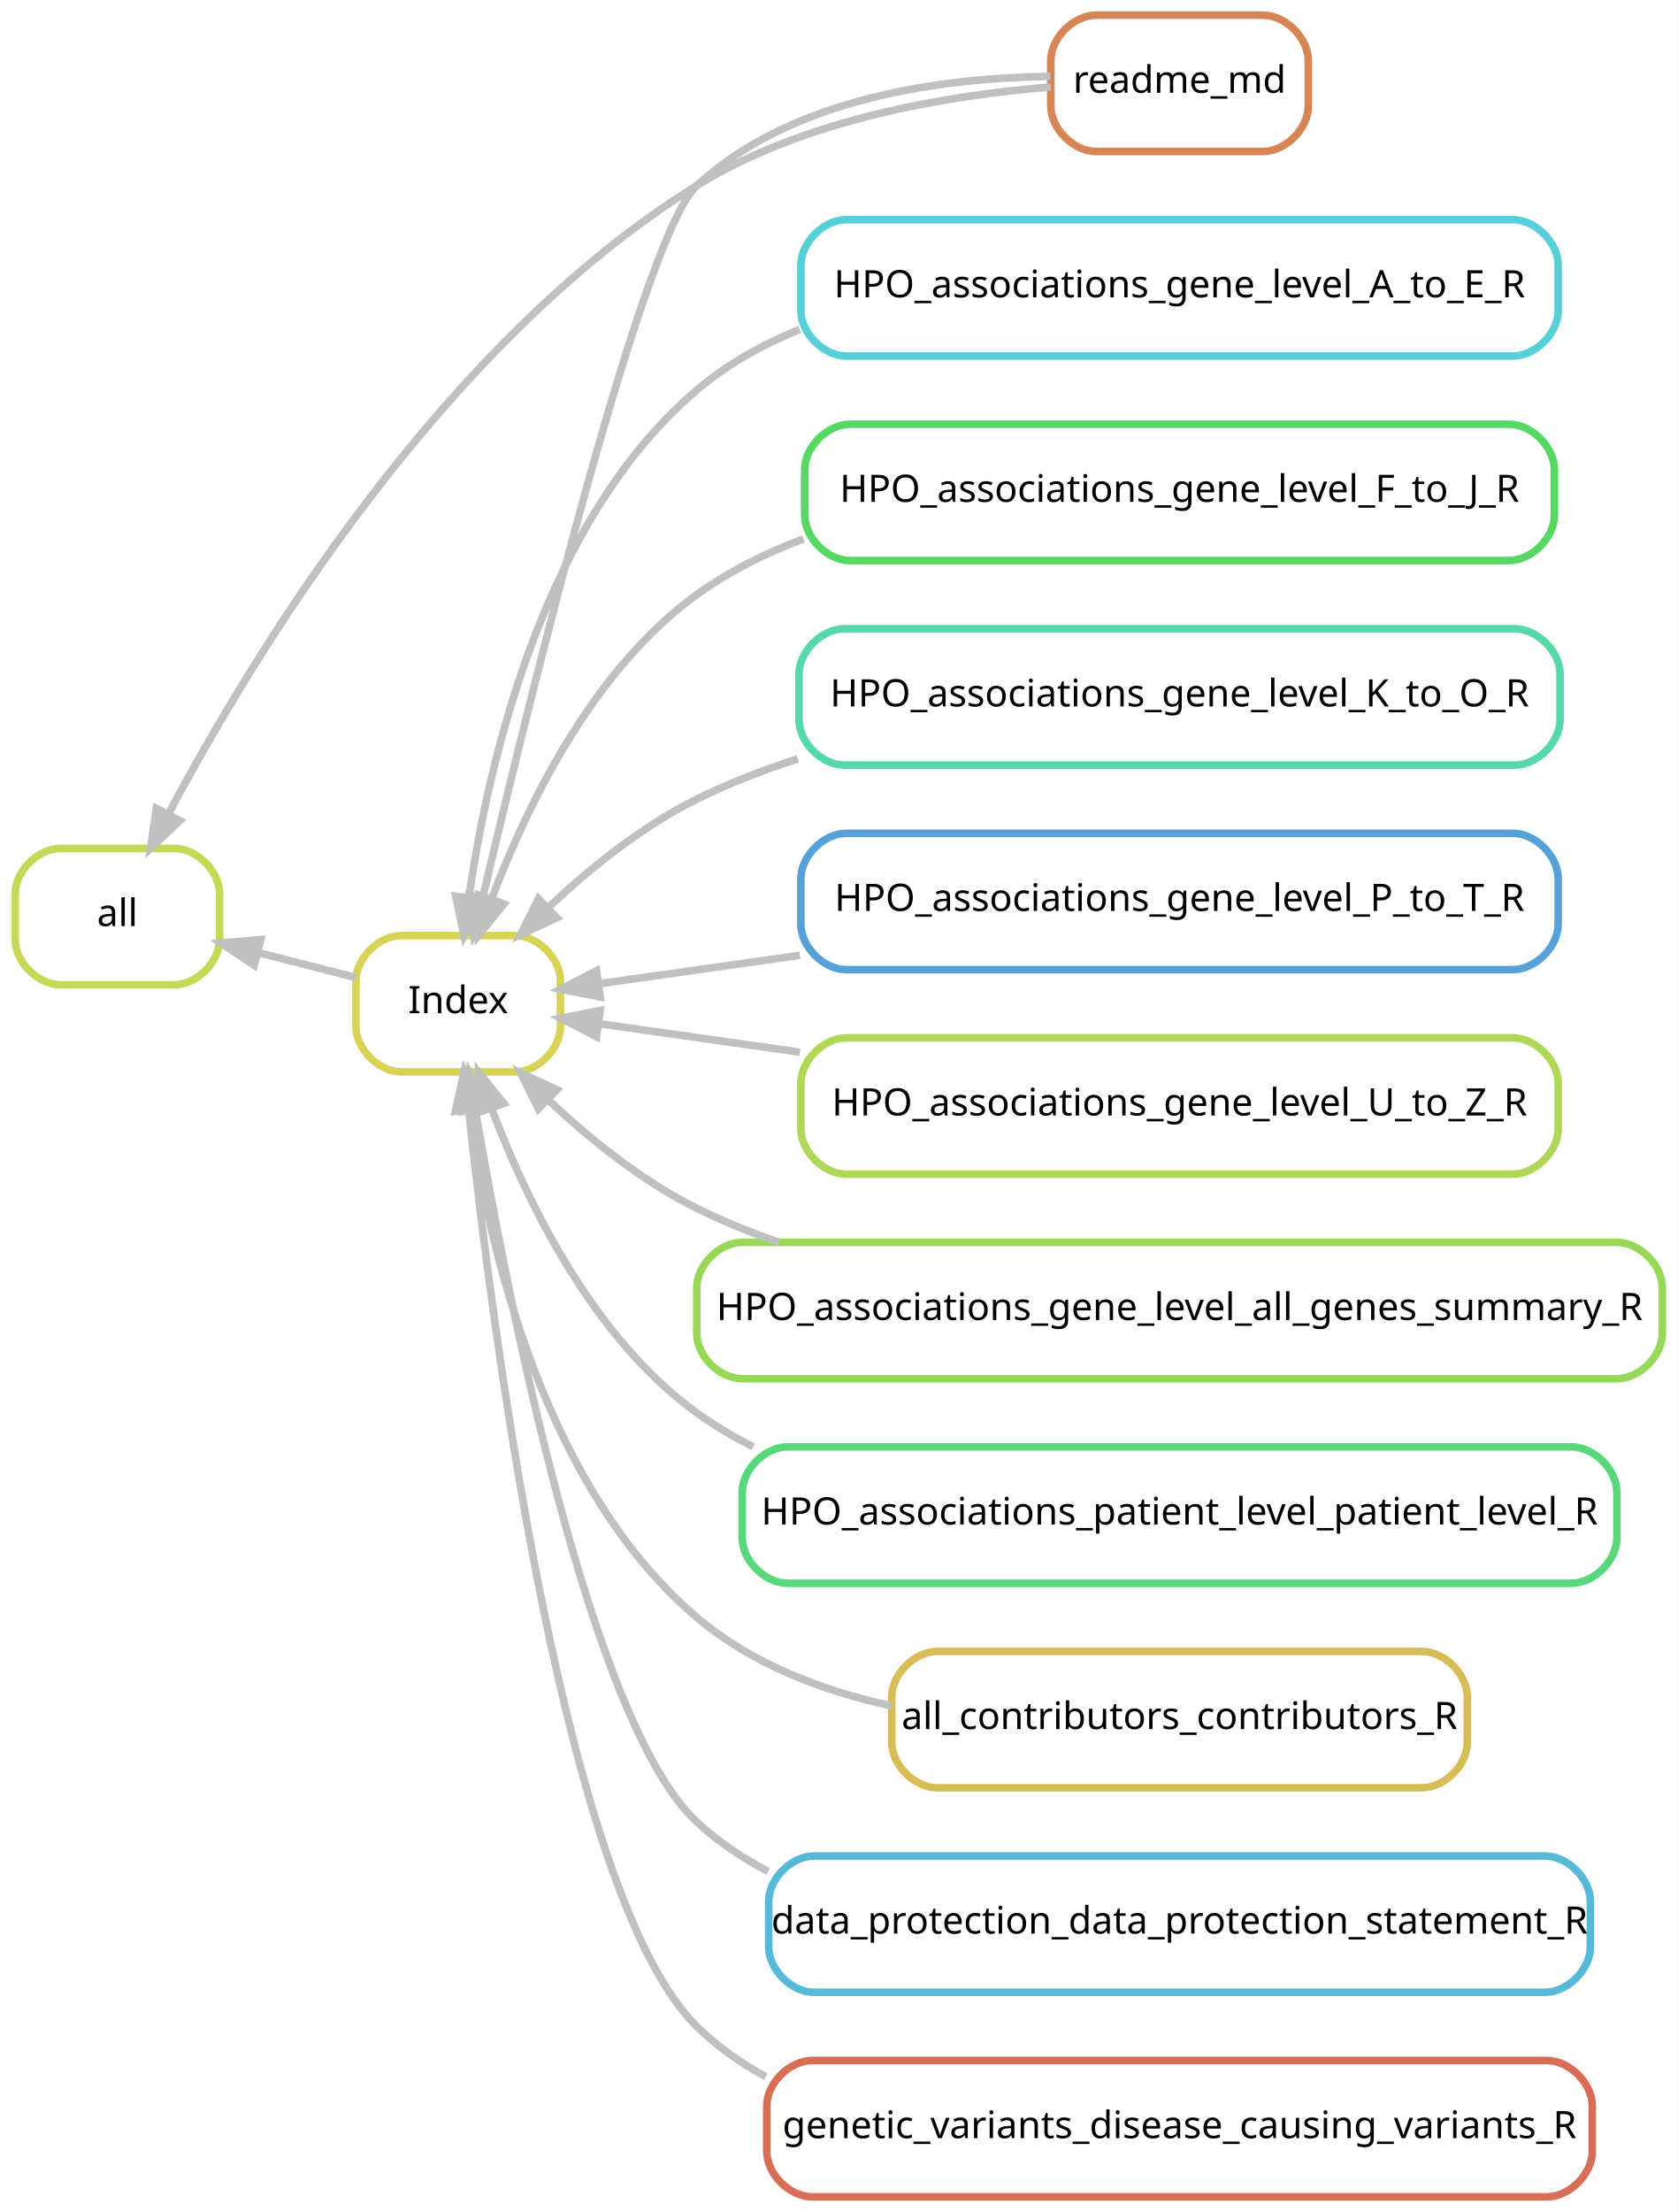
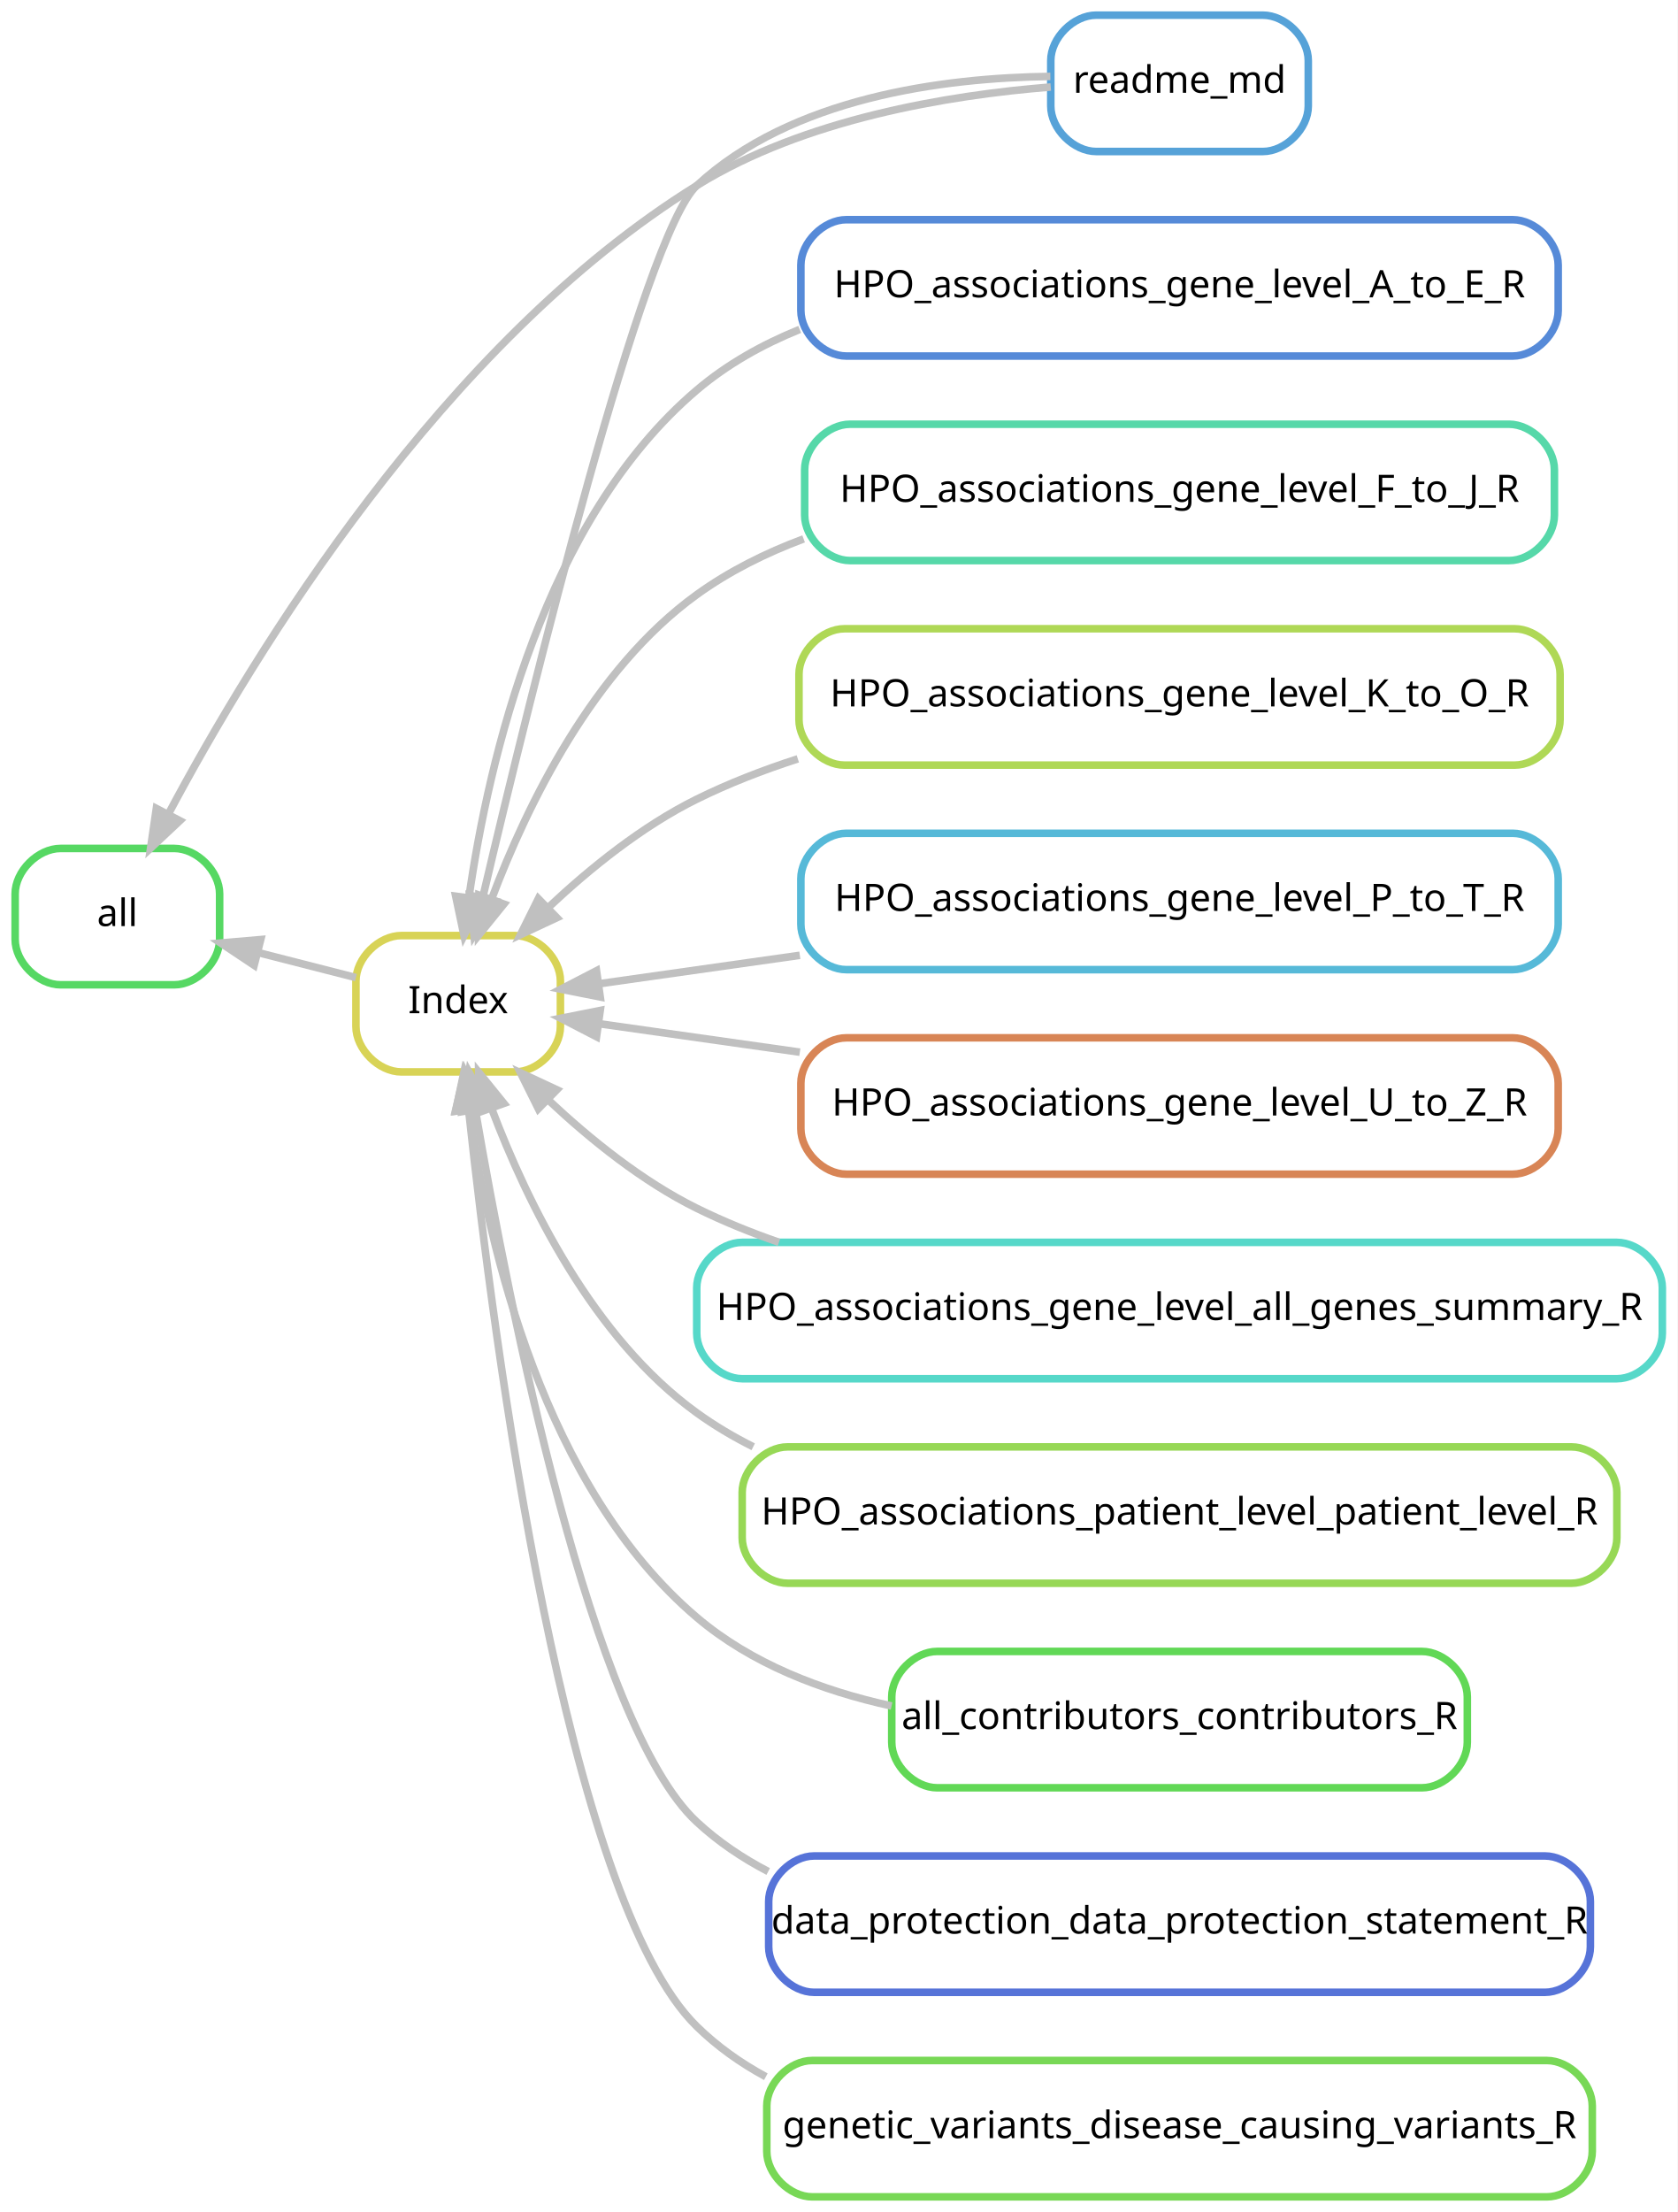
<svg xmlns="http://www.w3.org/2000/svg" width="443pt" height="584pt" viewBox="0.00 0.00 443.00 584.00">
  <g id="graph0" class="graph" transform="scale(1 1) rotate(0) translate(4 580)">
    <polygon fill="#ffffff" stroke="transparent" points="-4,4 -4,-580 439,-580 439,4 -4,4" />
    <g id="node1" class="node">
-       <path fill="none" stroke="#c6d856" stroke-width="2" d="M42,-356C42,-356 12,-356 12,-356 6,-356 0,-350 0,-344 0,-344 0,-332 0,-332 0,-326 6,-320 12,-320 12,-320 42,-320 42,-320 48,-320 54,-326 54,-332 54,-332 54,-344 54,-344 54,-350 48,-356 42,-356" />
+       <path fill="none" stroke="#56d863" stroke-width="2" d="M42,-356C42,-356 12,-356 12,-356 6,-356 0,-350 0,-344 0,-344 0,-332 0,-332 0,-326 6,-320 12,-320 12,-320 42,-320 42,-320 48,-320 54,-326 54,-332 54,-332 54,-344 54,-344 54,-350 48,-356 42,-356" />
      <text text-anchor="middle" x="27" y="-335.5" font-family="sans" font-size="10.00" fill="#000000">all</text>
    </g>
    <g id="node2" class="node">
      <path fill="none" stroke="#d8d356" stroke-width="2" d="M132,-333C132,-333 102,-333 102,-333 96,-333 90,-327 90,-321 90,-321 90,-309 90,-309 90,-303 96,-297 102,-297 102,-297 132,-297 132,-297 138,-297 144,-303 144,-309 144,-309 144,-321 144,-321 144,-327 138,-333 132,-333" />
      <text text-anchor="middle" x="117" y="-312.5" font-family="sans" font-size="10.00" fill="#000000">Index</text>
    </g>
    <g id="edge1" class="edge">
      <path fill="none" stroke="#c0c0c0" stroke-width="2" d="M89.997,-321.901C81.884,-323.974 72.837,-326.286 64.187,-328.497" />
      <polygon fill="#c0c0c0" stroke="#c0c0c0" stroke-width="2" points="63.117,-325.158 54.295,-331.025 64.85,-331.94 63.117,-325.158" />
    </g>
    <g id="node3" class="node">
-       <path fill="none" stroke="#56d0d8" stroke-width="2" d="M395.5,-522C395.5,-522 219.5,-522 219.5,-522 213.5,-522 207.5,-516 207.5,-510 207.5,-510 207.5,-498 207.5,-498 207.5,-492 213.5,-486 219.5,-486 219.5,-486 395.5,-486 395.5,-486 401.5,-486 407.5,-492 407.5,-498 407.5,-498 407.5,-510 407.5,-510 407.5,-516 401.5,-522 395.5,-522" />
+       <path fill="none" stroke="#568ad8" stroke-width="2" d="M395.5,-522C395.5,-522 219.5,-522 219.5,-522 213.5,-522 207.5,-516 207.5,-510 207.5,-510 207.5,-498 207.5,-498 207.5,-492 213.5,-486 219.5,-486 219.5,-486 395.5,-486 395.5,-486 401.5,-486 407.5,-492 407.5,-498 407.5,-498 407.5,-510 407.5,-510 407.5,-516 401.5,-522 395.5,-522" />
      <text text-anchor="middle" x="307.5" y="-501.5" font-family="sans" font-size="10.00" fill="#000000">HPO_associations_gene_level_A_to_E_R</text>
    </g>
-     <g id="edge8" class="edge">
+     <g id="edge3" class="edge">
      <path fill="none" stroke="#c0c0c0" stroke-width="2" d="M207.201,-493.036C197.33,-489.041 188.018,-483.812 180,-477 139.708,-442.766 125.058,-379.511 119.825,-342.994" />
      <polygon fill="#c0c0c0" stroke="#c0c0c0" stroke-width="2" points="123.288,-342.483 118.534,-333.015 116.346,-343.381 123.288,-342.483" />
    </g>
    <g id="node4" class="node">
-       <path fill="none" stroke="#d88556" stroke-width="2" d="M329.5,-576C329.5,-576 285.5,-576 285.5,-576 279.5,-576 273.5,-570 273.5,-564 273.5,-564 273.5,-552 273.5,-552 273.5,-546 279.5,-540 285.5,-540 285.5,-540 329.5,-540 329.5,-540 335.5,-540 341.5,-546 341.5,-552 341.5,-552 341.5,-564 341.5,-564 341.5,-570 335.5,-576 329.5,-576" />
+       <path fill="none" stroke="#56a2d8" stroke-width="2" d="M329.5,-576C329.5,-576 285.5,-576 285.5,-576 279.5,-576 273.5,-570 273.5,-564 273.5,-564 273.5,-552 273.5,-552 273.5,-546 279.5,-540 285.5,-540 285.5,-540 329.5,-540 329.5,-540 335.5,-540 341.5,-546 341.5,-552 341.5,-552 341.5,-564 341.5,-564 341.5,-570 335.5,-576 329.5,-576" />
      <text text-anchor="middle" x="307.5" y="-555.5" font-family="sans" font-size="10.00" fill="#000000">readme_md</text>
    </g>
    <g id="edge2" class="edge">
      <path fill="none" stroke="#c0c0c0" stroke-width="2" d="M273.494,-557.032C246.376,-554.86 208.372,-548.574 180,-531 112.919,-489.448 63.044,-407.51 40.428,-365.005" />
      <polygon fill="#c0c0c0" stroke="#c0c0c0" stroke-width="2" points="43.496,-363.32 35.769,-356.072 37.29,-366.557 43.496,-363.32" />
    </g>
-     <g id="edge7" class="edge">
+     <g id="edge13" class="edge">
      <path fill="none" stroke="#c0c0c0" stroke-width="2" d="M273.389,-559.826C244.907,-559.453 205.049,-554.235 180,-531 165.976,-517.991 136.53,-398.435 123.472,-342.994" />
      <polygon fill="#c0c0c0" stroke="#c0c0c0" stroke-width="2" points="126.848,-342.058 121.16,-333.119 120.032,-343.654 126.848,-342.058" />
    </g>
    <g id="node5" class="node">
-       <path fill="none" stroke="#56d863" stroke-width="2" d="M394.5,-468C394.5,-468 220.5,-468 220.5,-468 214.5,-468 208.5,-462 208.5,-456 208.5,-456 208.5,-444 208.5,-444 208.5,-438 214.5,-432 220.5,-432 220.5,-432 394.5,-432 394.5,-432 400.5,-432 406.5,-438 406.5,-444 406.5,-444 406.5,-456 406.5,-456 406.5,-462 400.5,-468 394.5,-468" />
+       <path fill="none" stroke="#56d8a9" stroke-width="2" d="M394.5,-468C394.5,-468 220.5,-468 220.5,-468 214.5,-468 208.5,-462 208.5,-456 208.5,-456 208.5,-444 208.5,-444 208.5,-438 214.5,-432 220.5,-432 220.5,-432 394.5,-432 394.5,-432 400.5,-432 406.5,-438 406.5,-444 406.5,-444 406.5,-456 406.5,-456 406.5,-462 400.5,-468 394.5,-468" />
      <text text-anchor="middle" x="307.5" y="-447.5" font-family="sans" font-size="10.00" fill="#000000">HPO_associations_gene_level_F_to_J_R</text>
    </g>
-     <g id="edge11" class="edge">
+     <g id="edge4" class="edge">
      <path fill="none" stroke="#c0c0c0" stroke-width="2" d="M208.226,-437.729C198.165,-433.976 188.528,-429.162 180,-423 152.629,-403.223 135.259,-367.6 125.843,-342.693" />
      <polygon fill="#c0c0c0" stroke="#c0c0c0" stroke-width="2" points="129.066,-341.312 122.399,-333.078 122.476,-343.673 129.066,-341.312" />
    </g>
    <g id="node6" class="node">
-       <path fill="none" stroke="#56d8a9" stroke-width="2" d="M396,-414C396,-414 219,-414 219,-414 213,-414 207,-408 207,-402 207,-402 207,-390 207,-390 207,-384 213,-378 219,-378 219,-378 396,-378 396,-378 402,-378 408,-384 408,-390 408,-390 408,-402 408,-402 408,-408 402,-414 396,-414" />
+       <path fill="none" stroke="#afd856" stroke-width="2" d="M396,-414C396,-414 219,-414 219,-414 213,-414 207,-408 207,-402 207,-402 207,-390 207,-390 207,-384 213,-378 219,-378 219,-378 396,-378 396,-378 402,-378 408,-384 408,-390 408,-390 408,-402 408,-402 408,-408 402,-414 396,-414" />
      <text text-anchor="middle" x="307.5" y="-393.5" font-family="sans" font-size="10.00" fill="#000000">HPO_associations_gene_level_K_to_O_R</text>
    </g>
-     <g id="edge13" class="edge">
+     <g id="edge9" class="edge">
      <path fill="none" stroke="#c0c0c0" stroke-width="2" d="M206.698,-379.655C197.46,-376.676 188.419,-373.157 180,-369 165.656,-361.918 151.902,-350.819 140.925,-340.521" />
      <polygon fill="#c0c0c0" stroke="#c0c0c0" stroke-width="2" points="143.057,-337.71 133.455,-333.232 138.169,-342.721 143.057,-337.71" />
    </g>
    <g id="node7" class="node">
-       <path fill="none" stroke="#56a2d8" stroke-width="2" d="M395.5,-360C395.5,-360 219.5,-360 219.5,-360 213.5,-360 207.5,-354 207.5,-348 207.5,-348 207.5,-336 207.5,-336 207.5,-330 213.5,-324 219.5,-324 219.5,-324 395.5,-324 395.5,-324 401.5,-324 407.5,-330 407.5,-336 407.5,-336 407.5,-348 407.5,-348 407.5,-354 401.5,-360 395.5,-360" />
+       <path fill="none" stroke="#56b9d8" stroke-width="2" d="M395.5,-360C395.5,-360 219.5,-360 219.5,-360 213.5,-360 207.5,-354 207.5,-348 207.5,-348 207.5,-336 207.5,-336 207.5,-330 213.5,-324 219.5,-324 219.5,-324 395.5,-324 395.5,-324 401.5,-324 407.5,-330 407.5,-336 407.5,-336 407.5,-348 407.5,-348 407.5,-354 401.5,-360 395.5,-360" />
      <text text-anchor="middle" x="307.5" y="-339.5" font-family="sans" font-size="10.00" fill="#000000">HPO_associations_gene_level_P_to_T_R</text>
    </g>
-     <g id="edge10" class="edge">
+     <g id="edge12" class="edge">
      <path fill="none" stroke="#c0c0c0" stroke-width="2" d="M207.229,-327.788C188.293,-325.105 169.623,-322.458 154.223,-320.276" />
      <polygon fill="#c0c0c0" stroke="#c0c0c0" stroke-width="2" points="154.512,-316.782 144.12,-318.844 153.53,-323.712 154.512,-316.782" />
    </g>
    <g id="node8" class="node">
-       <path fill="none" stroke="#afd856" stroke-width="2" d="M395.5,-306C395.5,-306 219.5,-306 219.5,-306 213.5,-306 207.5,-300 207.5,-294 207.5,-294 207.5,-282 207.5,-282 207.5,-276 213.5,-270 219.5,-270 219.5,-270 395.5,-270 395.5,-270 401.5,-270 407.5,-276 407.5,-282 407.5,-282 407.5,-294 407.5,-294 407.5,-300 401.5,-306 395.5,-306" />
+       <path fill="none" stroke="#d88556" stroke-width="2" d="M395.5,-306C395.5,-306 219.5,-306 219.5,-306 213.5,-306 207.5,-300 207.5,-294 207.5,-294 207.5,-282 207.5,-282 207.5,-276 213.5,-270 219.5,-270 219.5,-270 395.5,-270 395.5,-270 401.5,-270 407.5,-276 407.5,-282 407.5,-282 407.5,-294 407.5,-294 407.5,-300 401.5,-306 395.5,-306" />
      <text text-anchor="middle" x="307.5" y="-285.5" font-family="sans" font-size="10.00" fill="#000000">HPO_associations_gene_level_U_to_Z_R</text>
    </g>
-     <g id="edge3" class="edge">
+     <g id="edge6" class="edge">
      <path fill="none" stroke="#c0c0c0" stroke-width="2" d="M207.229,-302.212C188.293,-304.895 169.623,-307.542 154.223,-309.724" />
      <polygon fill="#c0c0c0" stroke="#c0c0c0" stroke-width="2" points="153.53,-306.288 144.12,-311.156 154.512,-313.218 153.53,-306.288" />
    </g>
    <g id="node9" class="node">
-       <path fill="none" stroke="#97d856" stroke-width="2" d="M423,-252C423,-252 192,-252 192,-252 186,-252 180,-246 180,-240 180,-240 180,-228 180,-228 180,-222 186,-216 192,-216 192,-216 423,-216 423,-216 429,-216 435,-222 435,-228 435,-228 435,-240 435,-240 435,-246 429,-252 423,-252" />
+       <path fill="none" stroke="#56d8c9" stroke-width="2" d="M423,-252C423,-252 192,-252 192,-252 186,-252 180,-246 180,-240 180,-240 180,-228 180,-228 180,-222 186,-216 192,-216 192,-216 423,-216 423,-216 429,-216 435,-222 435,-228 435,-228 435,-240 435,-240 435,-246 429,-252 423,-252" />
      <text text-anchor="middle" x="307.5" y="-231.5" font-family="sans" font-size="10.00" fill="#000000">HPO_associations_gene_level_all_genes_summary_R</text>
    </g>
-     <g id="edge4" class="edge">
+     <g id="edge7" class="edge">
      <path fill="none" stroke="#c0c0c0" stroke-width="2" d="M201.712,-252.014C194.213,-254.617 186.898,-257.594 180,-261 165.656,-268.082 151.902,-279.181 140.925,-289.479" />
      <polygon fill="#c0c0c0" stroke="#c0c0c0" stroke-width="2" points="138.169,-287.279 133.455,-296.768 143.057,-292.29 138.169,-287.279" />
    </g>
    <g id="node10" class="node">
-       <path fill="none" stroke="#56d87b" stroke-width="2" d="M411,-198C411,-198 204,-198 204,-198 198,-198 192,-192 192,-186 192,-186 192,-174 192,-174 192,-168 198,-162 204,-162 204,-162 411,-162 411,-162 417,-162 423,-168 423,-174 423,-174 423,-186 423,-186 423,-192 417,-198 411,-198" />
+       <path fill="none" stroke="#97d856" stroke-width="2" d="M411,-198C411,-198 204,-198 204,-198 198,-198 192,-192 192,-186 192,-186 192,-174 192,-174 192,-168 198,-162 204,-162 204,-162 411,-162 411,-162 417,-162 423,-168 423,-174 423,-174 423,-186 423,-186 423,-192 417,-198 411,-198" />
      <text text-anchor="middle" x="307.5" y="-177.5" font-family="sans" font-size="10.00" fill="#000000">HPO_associations_patient_level_patient_level_R</text>
    </g>
-     <g id="edge5" class="edge">
+     <g id="edge10" class="edge">
      <path fill="none" stroke="#c0c0c0" stroke-width="2" d="M194.917,-198.031C189.687,-200.647 184.677,-203.621 180,-207 152.629,-226.777 135.259,-262.4 125.843,-287.307" />
      <polygon fill="#c0c0c0" stroke="#c0c0c0" stroke-width="2" points="122.476,-286.327 122.399,-296.922 129.066,-288.688 122.476,-286.327" />
    </g>
    <g id="node11" class="node">
-       <path fill="none" stroke="#d8bc56" stroke-width="2" d="M371.5,-144C371.5,-144 243.5,-144 243.5,-144 237.5,-144 231.5,-138 231.5,-132 231.5,-132 231.5,-120 231.5,-120 231.5,-114 237.5,-108 243.5,-108 243.5,-108 371.5,-108 371.5,-108 377.5,-108 383.5,-114 383.5,-120 383.5,-120 383.5,-132 383.5,-132 383.5,-138 377.5,-144 371.5,-144" />
+       <path fill="none" stroke="#61d856" stroke-width="2" d="M371.5,-144C371.5,-144 243.5,-144 243.5,-144 237.5,-144 231.5,-138 231.5,-132 231.5,-132 231.5,-120 231.5,-120 231.5,-114 237.5,-108 243.5,-108 243.5,-108 371.5,-108 371.5,-108 377.5,-108 383.5,-114 383.5,-120 383.5,-120 383.5,-132 383.5,-132 383.5,-138 377.5,-144 371.5,-144" />
      <text text-anchor="middle" x="307.5" y="-123.5" font-family="sans" font-size="10.00" fill="#000000">all_contributors_contributors_R</text>
    </g>
-     <g id="edge12" class="edge">
+     <g id="edge11" class="edge">
      <path fill="none" stroke="#c0c0c0" stroke-width="2" d="M231.456,-129.593C212.968,-133.642 194.398,-140.767 180,-153 139.708,-187.234 125.058,-250.489 119.825,-287.006" />
      <polygon fill="#c0c0c0" stroke="#c0c0c0" stroke-width="2" points="116.346,-286.619 118.534,-296.985 123.288,-287.517 116.346,-286.619" />
    </g>
    <g id="node12" class="node">
-       <path fill="none" stroke="#56b9d8" stroke-width="2" d="M404,-90C404,-90 211,-90 211,-90 205,-90 199,-84 199,-78 199,-78 199,-66 199,-66 199,-60 205,-54 211,-54 211,-54 404,-54 404,-54 410,-54 416,-60 416,-66 416,-66 416,-78 416,-78 416,-84 410,-90 404,-90" />
+       <path fill="none" stroke="#5673d8" stroke-width="2" d="M404,-90C404,-90 211,-90 211,-90 205,-90 199,-84 199,-78 199,-78 199,-66 199,-66 199,-60 205,-54 211,-54 211,-54 404,-54 404,-54 410,-54 416,-60 416,-66 416,-66 416,-78 416,-78 416,-84 410,-90 404,-90" />
      <text text-anchor="middle" x="307.5" y="-69.5" font-family="sans" font-size="10.00" fill="#000000">data_protection_data_protection_statement_R</text>
    </g>
-     <g id="edge9" class="edge">
+     <g id="edge8" class="edge">
      <path fill="none" stroke="#c0c0c0" stroke-width="2" d="M198.874,-85.895C192.031,-89.45 185.64,-93.768 180,-99 152.336,-124.66 130.547,-234.603 121.52,-287.007" />
      <polygon fill="#c0c0c0" stroke="#c0c0c0" stroke-width="2" points="118.052,-286.529 119.839,-296.972 124.954,-287.694 118.052,-286.529" />
    </g>
    <g id="node13" class="node">
-       <path fill="none" stroke="#d86e56" stroke-width="2" d="M404.5,-36C404.5,-36 210.5,-36 210.5,-36 204.5,-36 198.5,-30 198.5,-24 198.5,-24 198.5,-12 198.5,-12 198.5,-6 204.5,0 210.5,0 210.5,0 404.5,0 404.5,0 410.5,0 416.5,-6 416.5,-12 416.5,-12 416.5,-24 416.5,-24 416.5,-30 410.5,-36 404.5,-36" />
+       <path fill="none" stroke="#78d856" stroke-width="2" d="M404.5,-36C404.5,-36 210.5,-36 210.5,-36 204.5,-36 198.5,-30 198.5,-24 198.5,-24 198.5,-12 198.5,-12 198.5,-6 204.5,0 210.5,0 210.5,0 404.5,0 404.5,0 410.5,0 416.5,-6 416.5,-12 416.5,-12 416.5,-24 416.5,-24 416.5,-30 410.5,-36 404.5,-36" />
      <text text-anchor="middle" x="307.5" y="-15.5" font-family="sans" font-size="10.00" fill="#000000">genetic_variants_disease_causing_variants_R</text>
    </g>
-     <g id="edge6" class="edge">
+     <g id="edge5" class="edge">
      <path fill="none" stroke="#c0c0c0" stroke-width="2" d="M198.249,-31.713C191.595,-35.317 185.415,-39.696 180,-45 145.618,-78.683 126.506,-224.52 119.79,-286.721" />
      <polygon fill="#c0c0c0" stroke="#c0c0c0" stroke-width="2" points="116.276,-286.667 118.713,-296.978 123.238,-287.398 116.276,-286.667" />
    </g>
  </g>
</svg>
